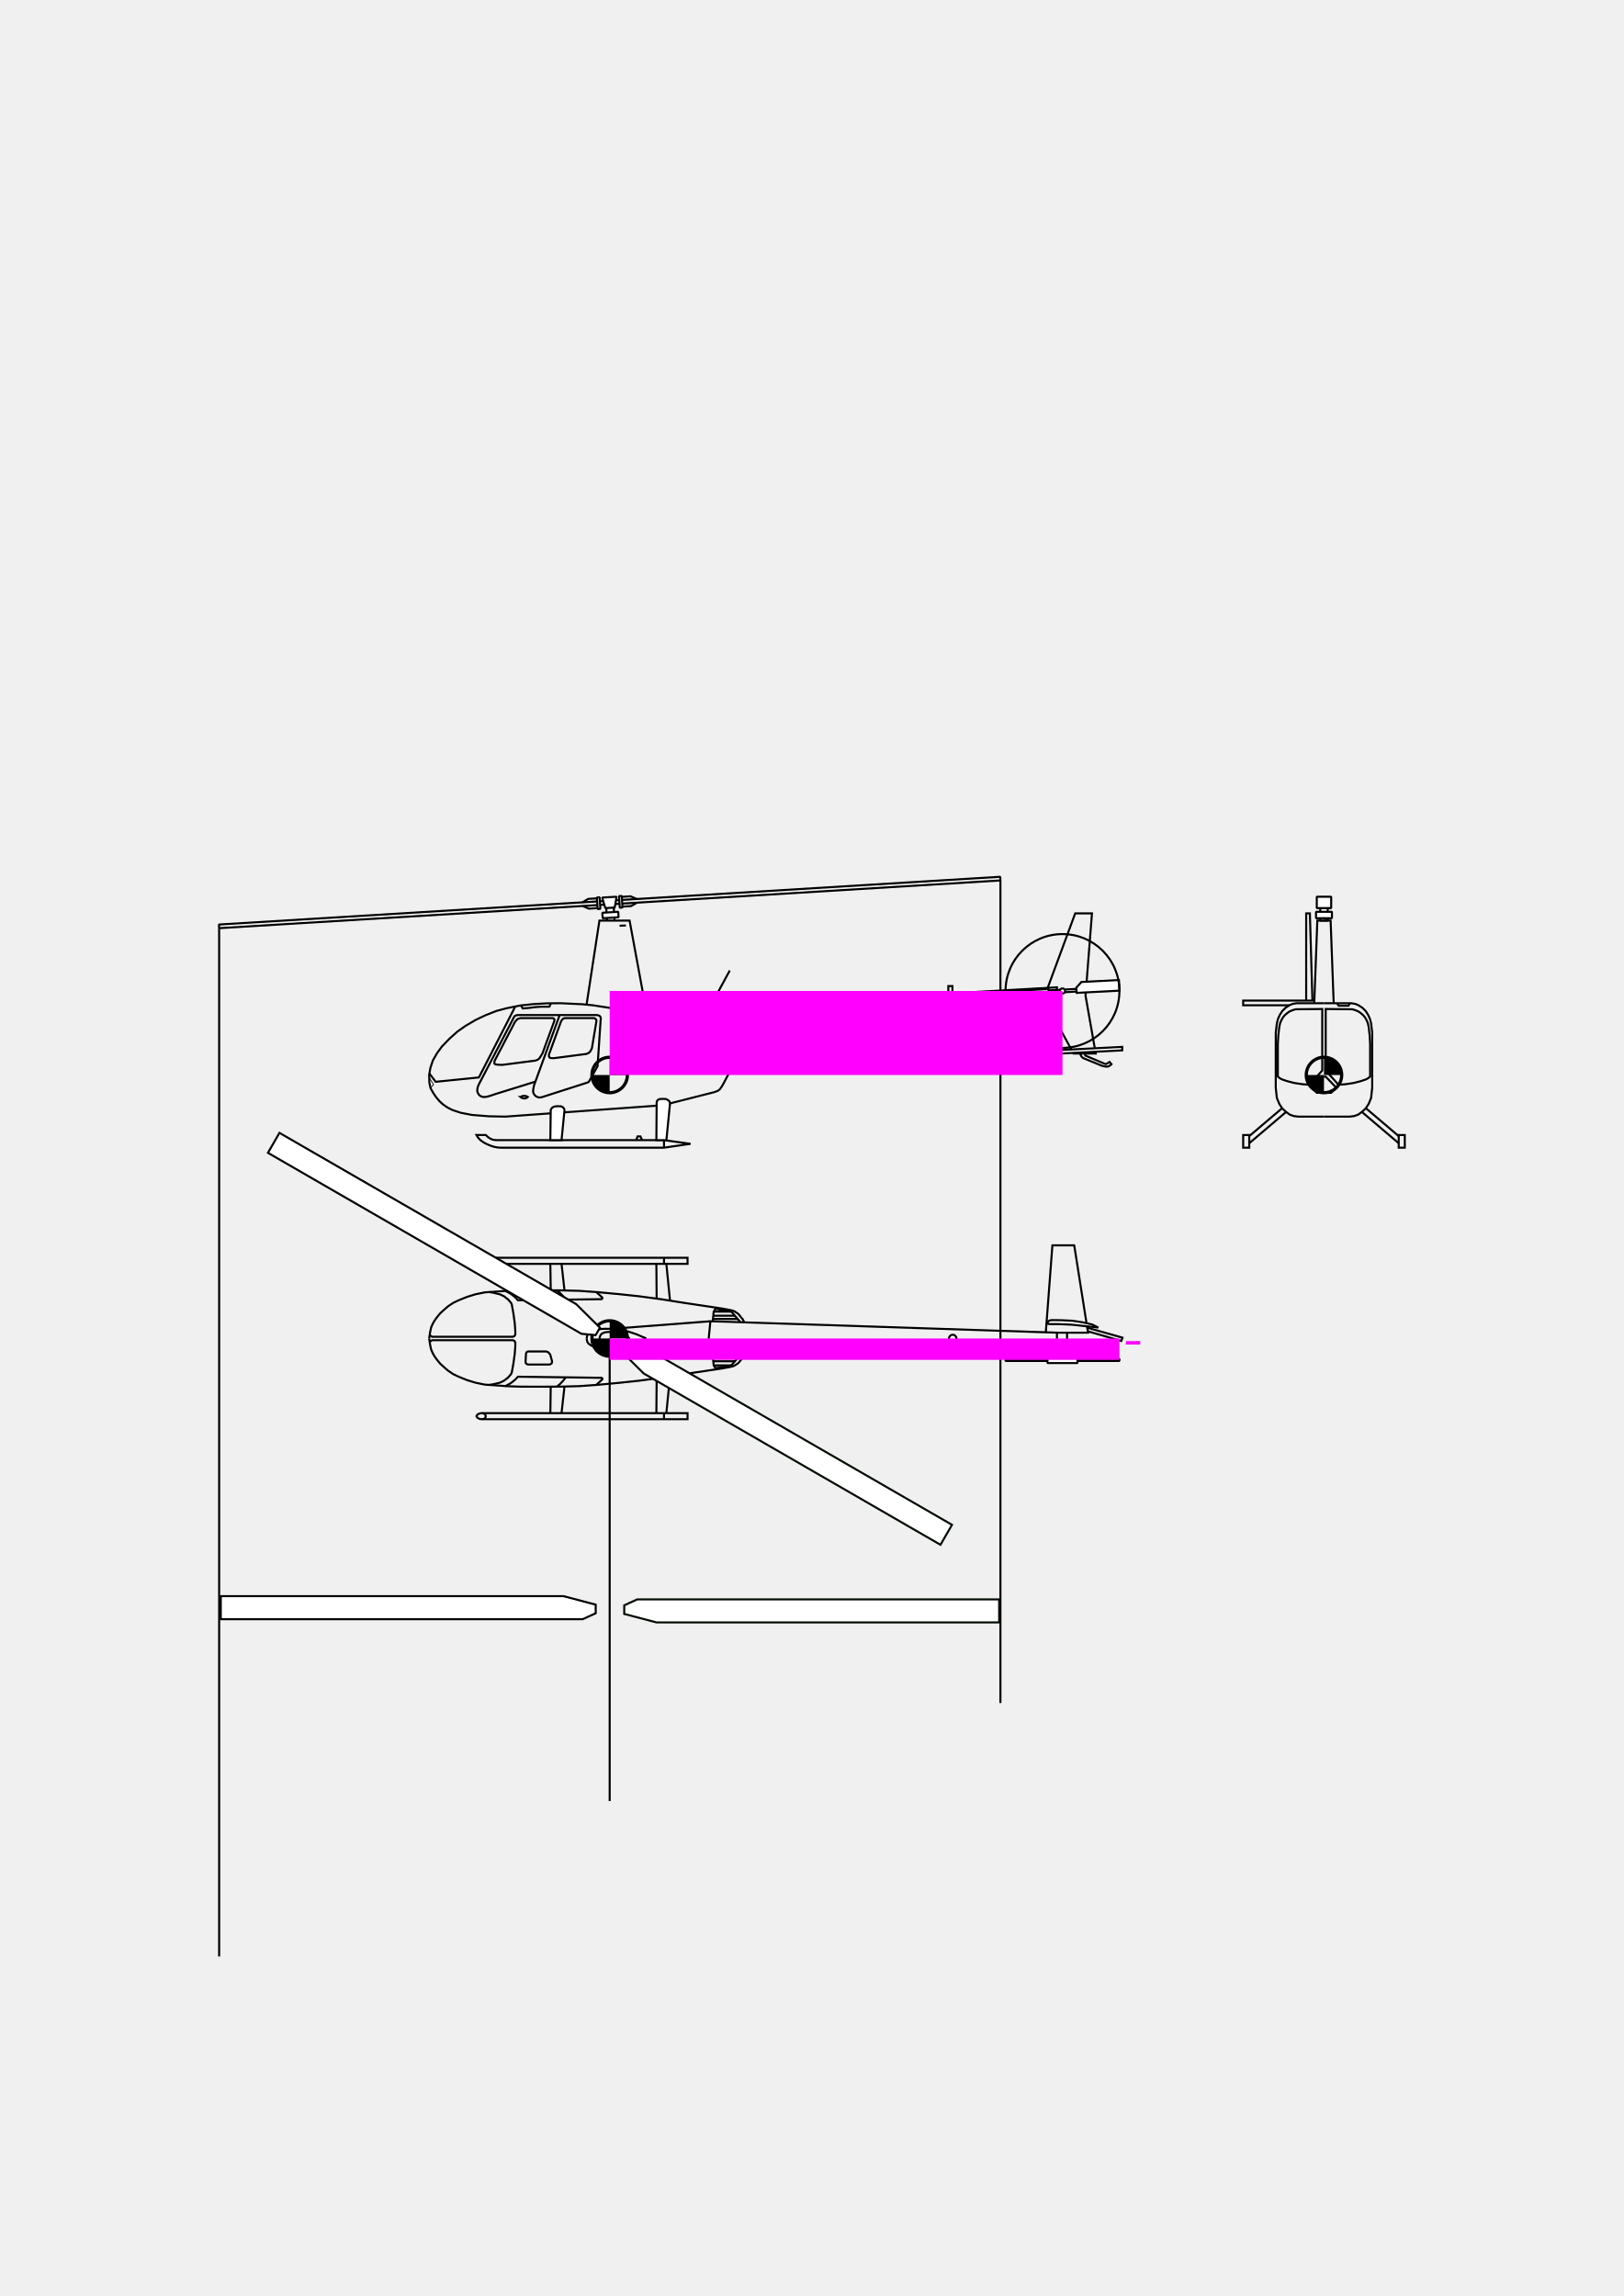
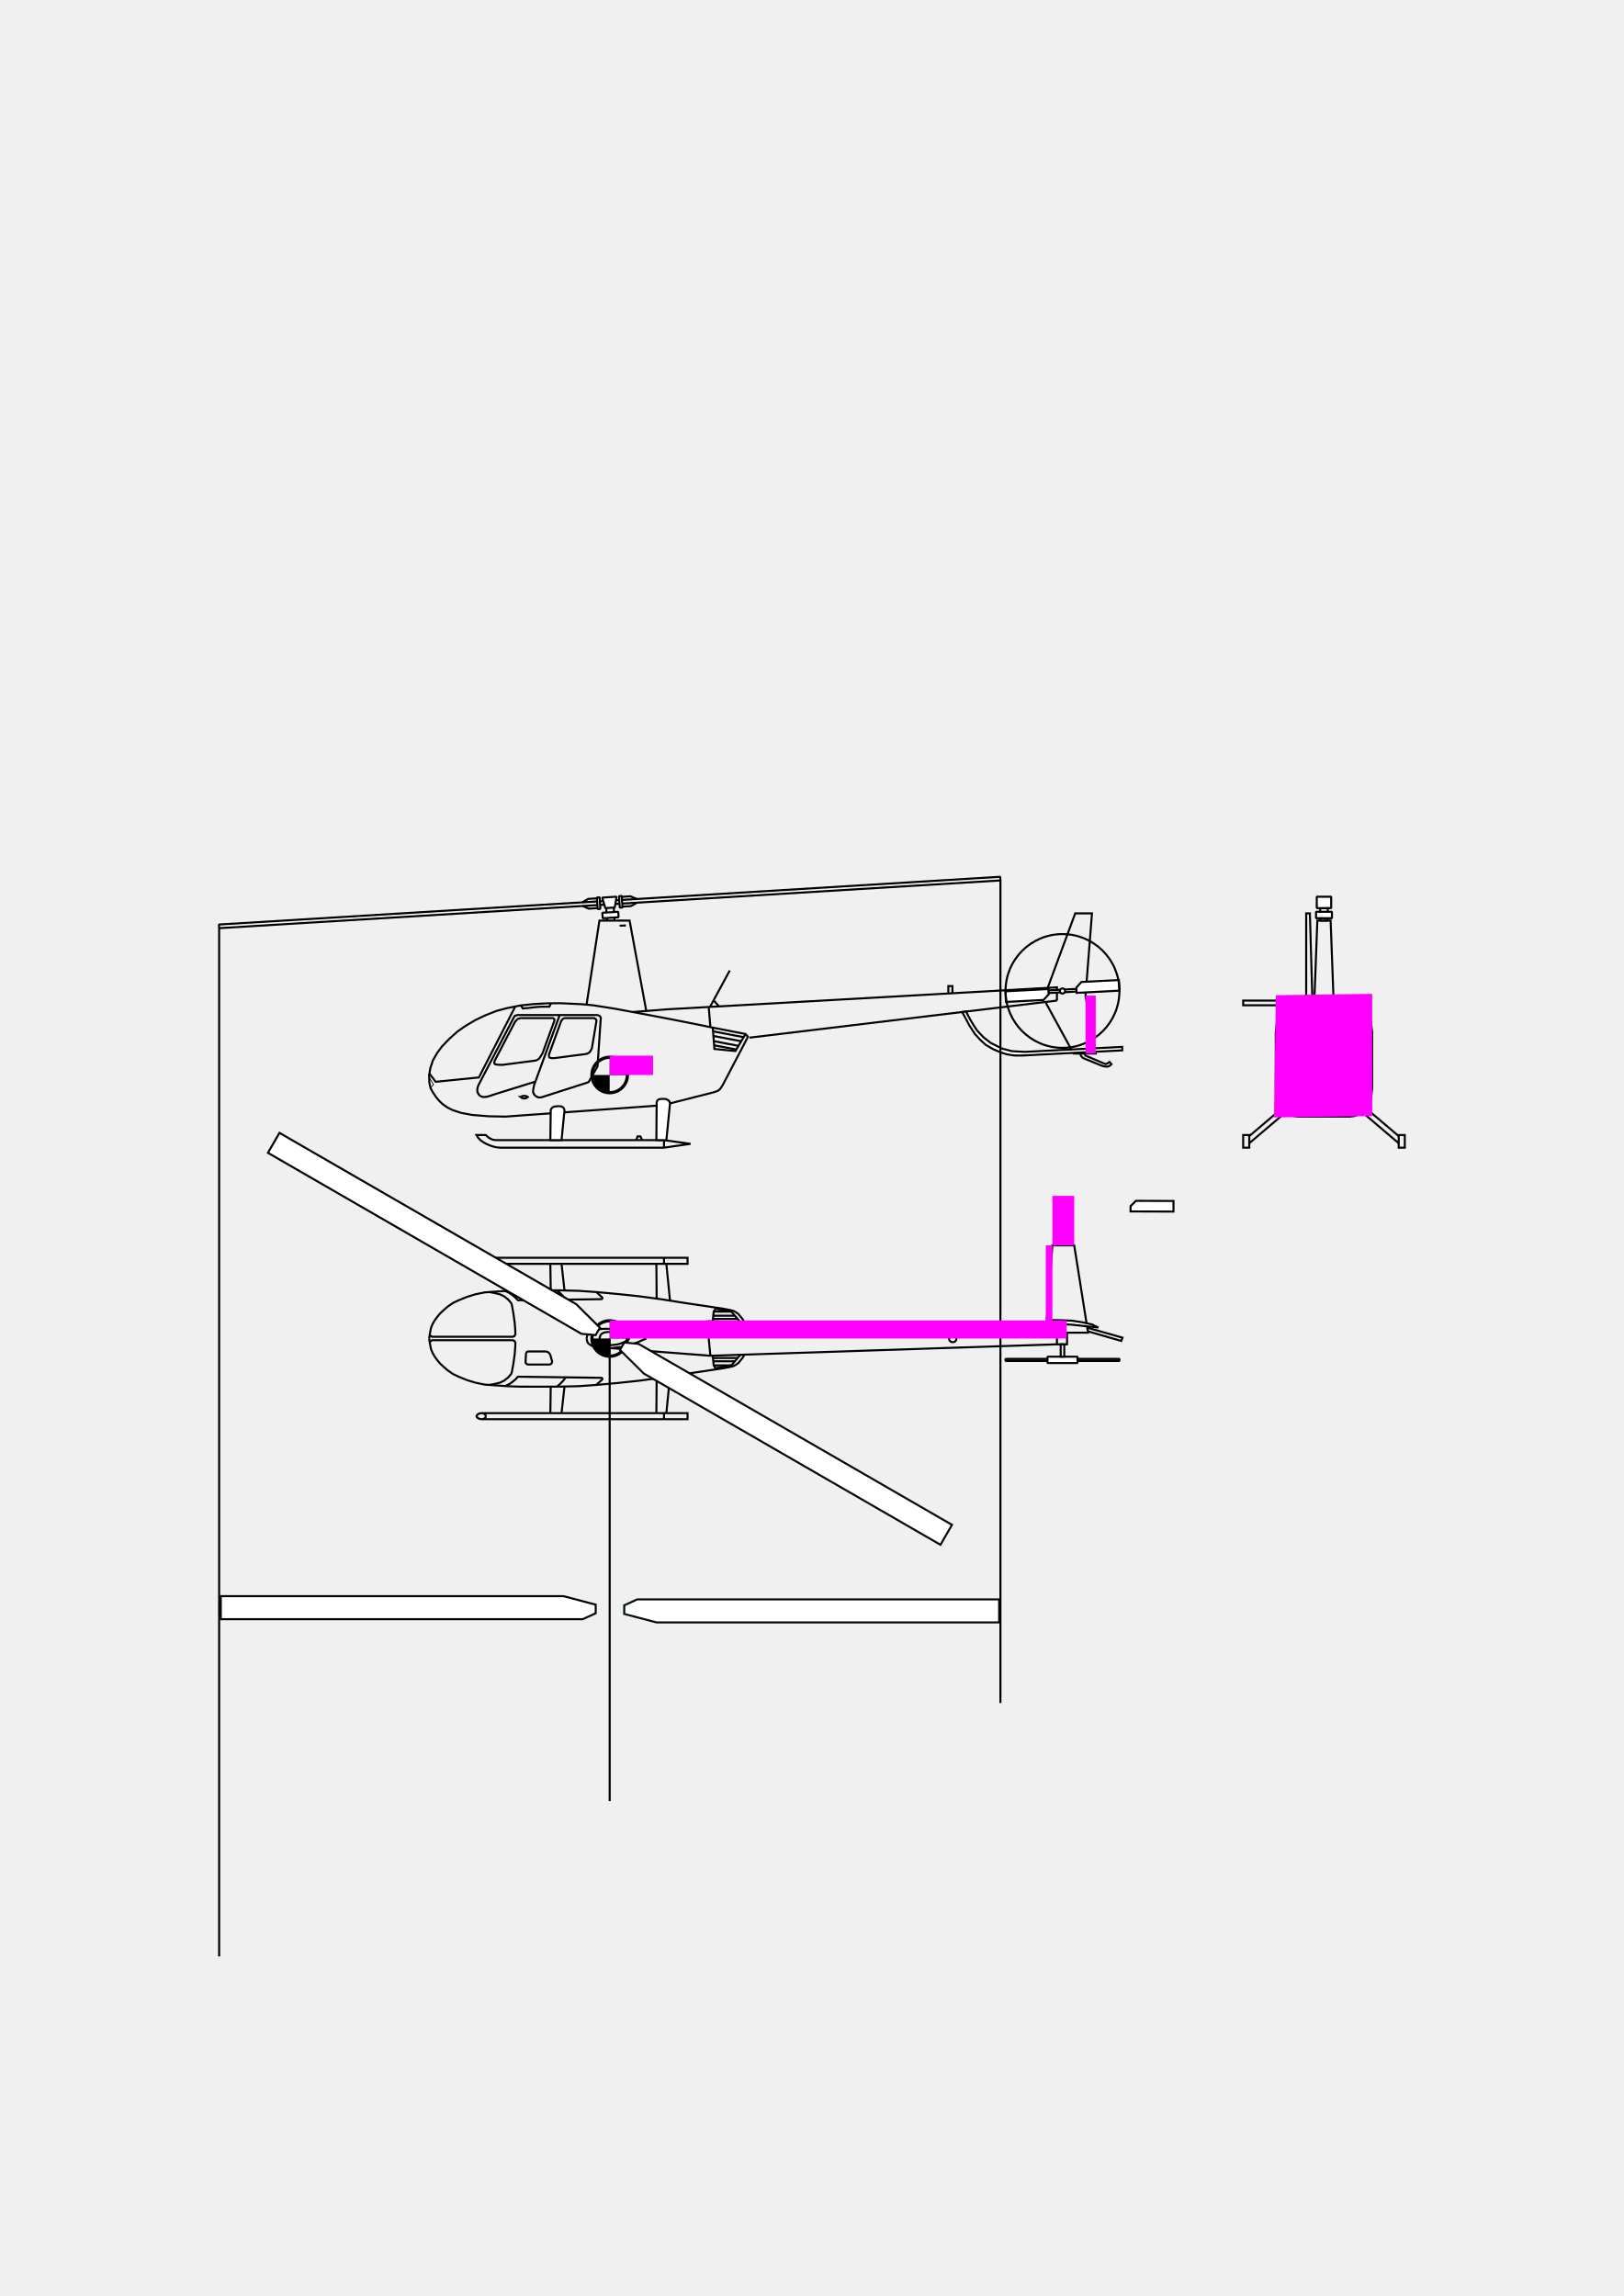
<svg xmlns="http://www.w3.org/2000/svg" width="21cm" height="29.7cm" viewBox="0 0 210 297" version="1.1" id="svg8">
  <defs id="defs2">
    <marker orient="auto" refY="0.0" refX="0.0" id="Arrow1Lend" style="overflow:visible;">
      <path id="path2560" d="M 0.0,0.0 L 5.0,-5.0 L -12.5,0.0 L 5.0,5.0 L 0.0,0.0 z " style="fill-rule:evenodd;stroke:#000000;stroke-width:1pt;stroke-opacity:1;fill:#000000;fill-opacity:1" transform="scale(0.8) rotate(180) translate(12.5,0)" />
    </marker>
  </defs>
  <g id="layer1">
    <text xml:space="preserve" style="font-style:normal;font-weight:normal;font-size:10.583px;line-height:1.25;font-family:sans-serif;letter-spacing:0px;word-spacing:0px;fill:#000000;fill-opacity:1;stroke:none;stroke-width:0.265" x="-60.409" y="73.288" id="text887">
      <tspan id="tspan885" x="-60.409" y="73.288" style="stroke-width:0.265">3,5deg</tspan>
    </text>
    <g id="g1804">
      <g id="g1149">
        <g id="g1229" style="stroke:#000000;stroke-width:1.641;stroke-opacity:1" transform="matrix(0.6097941,0,0,0.6093086,2.586064,39.23043)">
          <path id="path1140" d="m 217.476,148.331 5.979,10.944 h 4.701 l -2.165,-12.294 1.372,-17.458 h -3.558 l -5.839,15.812" style="fill:none;stroke:#000000;stroke-width:0.434px;stroke-linecap:butt;stroke-linejoin:miter;stroke-opacity:1" />
          <path id="path931" d="m 147.269,167.472 -10.772,2.74 -0.898,0.095 -29.718,2.15 -2.906,0.213 -3.544,-0.071 -3.544,-0.283 -2.362,-0.449 -1.819,-0.602 -1.051,-0.532 -0.98,-0.685 -0.721,-0.673 -0.697,-0.827 -0.638,-0.945 -0.555,-0.992 -0.248,-1.193 -0.035,-1.583 0.26,-1.5 0.532,-1.595 0.898,-1.571 1.028,-1.394 1.595,-1.654 1.689,-1.512 1.701,-1.193 2.162,-1.276 2.114,-1.004 2.315,-0.909 2.232,-0.591 2.87,-0.567 2.788,-0.295 2.906,-0.154 2.788,-0.024 4.512,0.213 2.339,0.223 4.489,0.698 3.921,0.732 4.441,0.827 5.15,0.992 4.512,0.898 2.729,0.567 7.131,1.383 0.509,0.61 -5.255,10.055 -0.343,0.567 -0.366,0.508 -0.402,0.319 z" style="fill:none;stroke:#000600;stroke-width:0.434px;stroke-linecap:butt;stroke-linejoin:miter;stroke-opacity:1" />
          <path id="path933" d="m 129.933,150.466 7.225,-0.57 82.771,-4.673 v 2.811" style="fill:none;stroke:#000000;stroke-width:0.434px;stroke-linecap:butt;stroke-linejoin:miter;stroke-opacity:1" />
          <path id="path935" d="m 132.829,150.238 -3.538,-19.179 h -6.398 l -2.727,17.846" style="fill:none;stroke:#000000;stroke-width:0.434px;stroke-linecap:butt;stroke-linejoin:miter;stroke-opacity:1" />
          <path id="path937" d="m 154.721,155.907 65.209,-7.872" style="fill:none;stroke:#000000;stroke-width:0.434px;stroke-linecap:butt;stroke-linejoin:miter;stroke-opacity:1" />
          <path id="path939" d="m 146.072,149.393 0.358,4.287" style="fill:none;stroke:#000000;stroke-width:0.434px;stroke-linecap:butt;stroke-linejoin:miter;stroke-opacity:1" />
          <path id="path941" d="m 86.835,163.524 1.328,1.752 9.166,-0.921 7.717,-15.061" style="fill:none;stroke:#000000;stroke-width:0.434px;stroke-linecap:butt;stroke-linejoin:miter;stroke-opacity:1" />
          <path id="path943" d="m 146.931,153.782 0.35,4.524 4.453,0.449 2.147,-3.625" style="fill:none;stroke:#000000;stroke-width:0.434px;stroke-linecap:butt;stroke-linejoin:miter;stroke-opacity:1" />
          <path id="path945" d="m 146.991,154.567 6.49,1.237" style="fill:none;stroke:#000000;stroke-width:0.434px;stroke-linecap:butt;stroke-linejoin:miter;stroke-opacity:1" />
          <path id="path953" d="m 152.966,156.674 -5.899,-1.124" style="fill:none;stroke:#000000;stroke-width:0.434px;stroke-linecap:butt;stroke-linejoin:miter;stroke-opacity:1" />
          <path id="path955" d="m 152.389,157.648 -5.237,-0.998" style="fill:none;stroke:#000000;stroke-width:0.434px;stroke-linecap:butt;stroke-linejoin:miter;stroke-opacity:1" />
          <path id="path957" d="m 151.929,158.425 -4.709,-0.897" style="fill:none;stroke:#000000;stroke-width:0.434px;stroke-linecap:butt;stroke-linejoin:miter;stroke-opacity:1" />
          <path id="path828" d="m 109.311,165.245 -8.498,2.641 -0.969,0.331 -0.827,0.236 -0.673,0.071 -0.52,-0.13 -0.402,-0.26 -0.272,-0.413 -0.165,-0.402 0.012,-0.39 0.059,-0.437 0.201,-0.543 7.536,-14.434 0.177,-0.248 0.543,-0.159 h 16.828 l 0.351,0.064 0.292,0.159 0.167,0.251 0.042,0.276 -0.042,0.326 -0.653,9.786 -1.843,3.295 -0.272,0.165 -9.343,3 -0.52,0.154 -0.425,0.024 -0.354,-0.095 -0.402,-0.224 -0.331,-0.378 -0.189,-0.484 0.059,-0.673 0.165,-0.78 5.422,-14.865" style="fill:none;stroke:#000000;stroke-width:0.434px;stroke-linecap:butt;stroke-linejoin:miter;stroke-opacity:1" />
          <path id="path830" d="m 106.24,149.063 0.392,0.647 1.295,-0.109 1.286,-0.167 1.211,-0.092 h 1.47 l 0.384,-0.017 0.334,-0.711" style="fill:none;stroke:#000000;stroke-width:0.434px;stroke-linecap:butt;stroke-linejoin:miter;stroke-opacity:1" />
          <path id="path832" d="m 98.806,176.578 h -1.988 l 0.326,0.543 0.484,0.526 0.651,0.468 0.66,0.359 0.835,0.359 0.752,0.242 0.768,0.15 0.693,0.042 h 34.603 l 5.629,-0.819 -5.629,-0.785 h -35.363 l -0.539,-0.022 -0.425,-0.077 -0.461,-0.195 -0.461,-0.289 -0.301,-0.266 z" style="fill:none;stroke:#000000;stroke-width:0.434px;stroke-linecap:butt;stroke-linejoin:miter;stroke-opacity:1" />
          <path id="path834" d="m 112.483,177.664 0.083,-6.448 0.189,-0.295 0.236,-0.236 0.378,-0.154 0.626,-0.071 0.756,0.024 0.39,0.189 0.26,0.319 0.083,0.366 -0.626,6.306 z" style="fill:#ffffff;fill-opacity:1;stroke:#000000;stroke-width:0.434px;stroke-linecap:butt;stroke-linejoin:miter;stroke-opacity:1" />
          <path id="path836" d="m 137.088,177.733 0.778,-7.869 -0.141,-0.467 -0.307,-0.248 -0.413,-0.213 -0.803,-0.035 -0.709,0.083 -0.354,0.307 -0.106,0.366 -0.059,8.007 1.619,-5e-5 z" style="fill:#ffffff;fill-opacity:1;stroke:#000000;stroke-width:0.434px;stroke-linecap:butt;stroke-linejoin:miter;stroke-opacity:1" />
          <path id="path838" d="m 196.896,146.524 v -1.567 h 0.867 v 1.518" style="fill:none;stroke:#000000;stroke-width:0.434px;stroke-linecap:butt;stroke-linejoin:miter;stroke-opacity:1" />
          <path id="path849" d="m 106.164,151.756 -0.651,0.2 -0.521,0.587 -4.343,8.318 -0.051,0.42 0.075,0.196 0.255,0.121 0.53,0.059 0.809,0.034 7.096,-0.923 0.385,-0.159 0.376,-0.263 0.292,-0.447 0.404,-0.669 2.526,-6.925 -0.007,-0.328 -0.288,-0.221 z" style="fill:none;stroke:#000000;stroke-width:0.434px;stroke-linecap:butt;stroke-linejoin:miter;stroke-opacity:1" />
          <path id="path851" d="m 115.507,151.756 -0.366,0.166 -0.343,0.416 -2.606,7.146 -0.008,0.381 0.123,0.274 0.386,0.123 0.594,-0.005 6.792,-0.884 0.48,-0.176 0.388,-0.359 0.344,-0.645 0.972,-5.808 -0.022,-0.246 -0.138,-0.18 -0.309,-0.205 z" style="fill:none;stroke:#000000;stroke-width:0.434px;stroke-linecap:butt;stroke-linejoin:miter;stroke-opacity:1" />
          <path id="path853" d="m 86.794,164.401 0.913,1.461 -0.642,0.747" style="fill:none;stroke:#000000;stroke-width:0.164;stroke-linecap:butt;stroke-linejoin:miter;stroke-miterlimit:4;stroke-dasharray:none;stroke-opacity:1" />
          <path id="path859" d="m 233.777,157.869 v 0.735 l -21.331,1.102 -1.554,-0.017 -1.562,-0.242 -1.478,-0.459 -1.487,-0.651 -1.579,-0.935 -1.153,-1.069 -1.094,-1.194 -1.169,-1.804 -0.643,-1.219 -0.891,-1.655 0.797,-0.096 0.374,0.694 0.547,1.031 0.591,1.001 0.829,1.28 1.356,1.437 1.55,1.217 2.406,1.196 2.063,0.55 2.741,0.157 2.852,-0.147 z" style="fill:#ffffff;fill-opacity:1;stroke:#000000;stroke-width:0.434px;stroke-linecap:butt;stroke-linejoin:miter;stroke-opacity:1" />
          <path id="path863" d="m 146.348,149.378 4.192,-7.728" style="fill:none;stroke:#000000;stroke-width:0.434px;stroke-linecap:butt;stroke-linejoin:miter;stroke-opacity:1" />
          <path id="path865" d="m 147.108,147.976 1.133,1.295" style="fill:none;stroke:#000000;stroke-width:0.434px;stroke-linecap:butt;stroke-linejoin:miter;stroke-opacity:1" />
          <path id="path867" d="m 106.129,168.506 c 0,0 0.331,-0.242 0.791,-0.248 0.461,-0.006 0.815,0.236 0.815,0.236 0,0 -0.301,0.337 -0.774,0.331 -0.472,-0.006 -0.833,-0.319 -0.833,-0.319 z" style="fill:none;stroke:#000000;stroke-width:0.434px;stroke-linecap:butt;stroke-linejoin:miter;stroke-opacity:1" />
          <path id="path869" d="m 130.703,177.664 0.276,-0.793 h 0.61 l 0.359,0.793" style="fill:none;stroke:#000000;stroke-width:0.434px;stroke-linecap:butt;stroke-linejoin:miter;stroke-opacity:1" />
          <path id="path871" d="m 127.165,132.143 1.347,-0.047" style="fill:none;stroke:#000000;stroke-width:0.434px;stroke-linecap:butt;stroke-linejoin:miter;stroke-opacity:1" />
          <path id="path877" d="m 136.591,177.664 v 1.604" style="fill:none;stroke:#000000;stroke-width:0.434px;stroke-linecap:butt;stroke-linejoin:miter;stroke-opacity:1" />
          <path id="path879" d="m 224.849,159.275 0.217,0.557 0.409,0.409 4.134,1.687 0.651,0.117 0.468,0.008 0.418,-0.2 0.351,-0.317 -0.418,-0.476 -0.401,0.284 -0.367,0.175 -0.301,-0.084 -4.059,-1.729 -0.092,-0.432" style="fill:none;stroke:#000000;stroke-width:0.434px;stroke-linecap:butt;stroke-linejoin:miter;stroke-opacity:1" />
          <rect transform="rotate(-3)" y="157.085" x="210.188" height="0.568" width="5.947" id="rect916-6" style="opacity:1;fill:#ffffff;fill-opacity:1;stroke:#000000;stroke-width:0.435;stroke-linejoin:bevel;stroke-miterlimit:4;stroke-dasharray:none;stroke-dashoffset:0;stroke-opacity:1" />
          <path id="path893-7" d="m 218.106,145.594 -9.091,0.476 0.118,2.252 7.957,-0.417 1.075,-1.194 z" style="fill:#ffffff;fill-opacity:1;stroke:#000000;stroke-width:0.434px;stroke-linecap:butt;stroke-linejoin:miter;stroke-opacity:1" />
          <path style="fill:#ffffff;fill-opacity:1;stroke:#000000;stroke-width:0.434px;stroke-linecap:butt;stroke-linejoin:miter;stroke-opacity:1" d="m 224.104,146.401 9.091,-0.476 -0.118,-2.252 -7.957,0.417 -1.075,1.194 z" id="path895-5" />
          <circle transform="rotate(-3)" r="0.549" cy="157.369" cx="213.161" id="path905-3" style="opacity:1;fill:#ffffff;fill-opacity:1;stroke:#000000;stroke-width:0.435;stroke-linejoin:bevel;stroke-miterlimit:4;stroke-dasharray:none;stroke-dashoffset:0;stroke-opacity:1" />
          <circle r="12.077" cy="145.997" cx="221.105" id="path983" style="opacity:1;fill:none;fill-opacity:1;stroke:#000000;stroke-width:0.435;stroke-linejoin:bevel;stroke-miterlimit:4;stroke-dasharray:none;stroke-dashoffset:0;stroke-opacity:1" />
          <path id="rect991" d="m 42.191,131.89 165.706,-10.135 0.047,0.775 -165.706,10.135 z" style="opacity:1;fill:none;fill-opacity:1;stroke:#000000;stroke-width:0.435;stroke-linejoin:bevel;stroke-miterlimit:4;stroke-dasharray:none;stroke-dashoffset:0;stroke-opacity:1" />
          <path id="rect993" d="m 124.505,131.059 -0.209,-3.412 1.601,-0.098 0.196,3.51" style="opacity:1;fill:none;fill-opacity:1;stroke:#000000;stroke-width:0.435;stroke-linejoin:bevel;stroke-miterlimit:4;stroke-dasharray:none;stroke-dashoffset:0;stroke-opacity:1" />
          <path id="rect995" d="m 122.364,126.142 0.575,-0.035 0.15,2.459 -0.575,0.035 z" style="opacity:1;fill:#ffffff;fill-opacity:1;stroke:#000000;stroke-width:0.435;stroke-linejoin:bevel;stroke-miterlimit:4;stroke-dasharray:none;stroke-dashoffset:0;stroke-opacity:1" />
          <path id="rect997" d="m 127.056,125.855 0.575,-0.035 0.15,2.459 -0.575,0.035 z" style="opacity:1;fill:#ffffff;fill-opacity:1;stroke:#000000;stroke-width:0.435;stroke-linejoin:bevel;stroke-miterlimit:4;stroke-dasharray:none;stroke-dashoffset:0;stroke-opacity:1" />
          <path id="rect1003" d="m 123.516,129.393 3.368,-0.206 0.071,1.159 -3.368,0.206 z" style="opacity:1;fill:#ffffff;fill-opacity:1;stroke:#000000;stroke-width:0.435;stroke-linejoin:bevel;stroke-miterlimit:4;stroke-dasharray:none;stroke-dashoffset:0;stroke-opacity:1" />
          <path id="path1005" d="m 122.376,126.333 -1.843,0.113 -1.261,0.73" style="fill:none;stroke:#000000;stroke-width:0.434px;stroke-linecap:butt;stroke-linejoin:miter;stroke-opacity:1" />
          <path style="fill:none;stroke:#000000;stroke-width:0.434px;stroke-linecap:butt;stroke-linejoin:miter;stroke-opacity:1" d="m 122.502,128.409 -1.843,0.113 -1.34,-0.571" id="path1007" />
          <path style="fill:none;stroke:#000000;stroke-width:0.434px;stroke-linecap:butt;stroke-linejoin:miter;stroke-opacity:1" d="m 127.643,126.011 1.843,-0.113 1.34,0.571" id="path1013" />
          <path id="path1015" d="m 127.77,128.087 1.843,-0.113 1.261,-0.73" style="fill:none;stroke:#000000;stroke-width:0.434px;stroke-linecap:butt;stroke-linejoin:miter;stroke-opacity:1" />
          <path id="rect1019" d="m 123.477,126.172 3.054,-0.187 -0.39,2.296 -1.997,0.122 z" style="opacity:1;fill:#ffffff;fill-opacity:1;stroke:#000000;stroke-width:0.435;stroke-linejoin:bevel;stroke-miterlimit:4;stroke-dasharray:none;stroke-dashoffset:0;stroke-opacity:1" />
        </g>
        <path id="path5476-6-3-5-2-6-6-5-5" d="m 78.852,136.556 a 2.5,2.5 0 0 0 -2.5,2.5 2.5,2.5 0 0 0 2.5,2.5 2.5,2.5 0 0 0 2.5,-2.5 2.5,2.5 0 0 0 -2.5,-2.5 z m 0,0.417 v 2.083 h 2.084 a 2.084,2.083 0 0 1 -2.084,2.084 v -2.084 h -2.083 a 2.084,2.083 0 0 1 2.083,-2.083 z" style="fill:#000000;fill-opacity:1;stroke:none;stroke-width:0.291;stroke-opacity:1;enable-background:new" />
      </g>
      <g id="g1101">
        <g id="g2296" transform="matrix(0.6097941,0,0,0.6093086,163.0055,39.23043)" style="stroke:#000000;stroke-width:1.641;stroke-opacity:1">
          <path id="path1805" d="m -3.64,176.578 h 1.286 v 2.689 h -1.286 z" style="fill:none;stroke:#000000;stroke-width:0.434px;stroke-linecap:butt;stroke-linejoin:miter;stroke-opacity:1" />
          <path id="path1965" d="M 13.497,172.669 H 8.018 L 7.075,172.551 6.247,172.252 5.404,171.634 4.61,170.891 4.009,169.947 3.5,168.711 3.267,166.506 V 154.834 l 0.241,-1.984 0.236,-0.921 0.413,-0.898 0.508,-0.791 0.709,-0.697 0.791,-0.508 0.65,-0.283 0.886,-0.154 H 13.497" style="fill:none;stroke:#000000;stroke-width:0.434px;stroke-linecap:butt;stroke-linejoin:miter;stroke-opacity:1" />
          <path id="path1967" d="m -2.354,176.812 6.965,-5.922" style="fill:none;stroke:#000000;stroke-width:0.434px;stroke-linecap:butt;stroke-linejoin:miter;stroke-opacity:1" />
          <path id="path1973" d="m 5.463,171.677 -7.817,6.647" style="fill:none;stroke:#000000;stroke-width:0.434px;stroke-linecap:butt;stroke-linejoin:miter;stroke-opacity:1" />
          <path id="path1979" d="M 13.497,131.059 H 12.087 L 11.436,148.597" style="fill:none;stroke:#000000;stroke-width:0.434px;stroke-linecap:butt;stroke-linejoin:miter;stroke-opacity:1" />
          <path id="path2007" d="m 13.131,149.826 v 13.051 l -2.701,3.024 -1.476,-0.106 -1.736,-0.26 -1.476,-0.378 -1.122,-0.378 -0.591,-0.319 -0.319,-0.307 v -6.898 l 0.106,-1.878 0.213,-1.807 0.165,-0.732 0.242,-0.589 0.301,-0.543 0.393,-0.518 0.518,-0.451 0.518,-0.376 0.668,-0.284 0.643,-0.192 z" style="fill:none;stroke:#000000;stroke-width:0.434px;stroke-linecap:butt;stroke-linejoin:miter;stroke-opacity:1" />
          <path id="path2009" d="m 13.497,164.189 h -0.366 l -2.24,2.334 1.086,1.094 h 1.52" style="fill:none;stroke:#000000;stroke-width:0.434px;stroke-linecap:butt;stroke-linejoin:miter;stroke-opacity:1" />
          <rect y="128.403" x="12.704" height="2.656" width="1.587" id="rect2162" style="opacity:1;fill:#ffffff;fill-opacity:1;stroke:#000000;stroke-width:0.435;stroke-linejoin:bevel;stroke-miterlimit:4;stroke-dasharray:none;stroke-dashoffset:0;stroke-opacity:1" />
          <rect y="125.985" x="11.967" height="2.418" width="3.059" id="rect2179" style="opacity:1;fill:#ffffff;fill-opacity:1;stroke:#000000;stroke-width:0.435;stroke-linejoin:bevel;stroke-miterlimit:4;stroke-dasharray:none;stroke-dashoffset:0;stroke-opacity:1" />
          <path style="opacity:1;fill:#ffffff;fill-opacity:1;stroke:#000000;stroke-width:0.435;stroke-linejoin:bevel;stroke-miterlimit:4;stroke-dasharray:none;stroke-dashoffset:0;stroke-opacity:1" d="m 11.81,129.187 h 3.374 l 2.6e-5,1.365 -3.374,1e-5 z" id="rect1003-6-4" />
          <path style="fill:none;stroke:#000000;stroke-width:0.434px;stroke-linecap:butt;stroke-linejoin:miter;stroke-opacity:1" d="m 30.635,176.578 h -1.286 v 2.689 h 1.286 z" id="path2228" />
          <path style="fill:none;stroke:#000000;stroke-width:0.434px;stroke-linecap:butt;stroke-linejoin:miter;stroke-opacity:1" d="m 13.497,172.669 h 5.479 l 0.943,-0.118 0.827,-0.299 0.844,-0.618 0.793,-0.743 0.601,-0.944 0.509,-1.236 0.233,-2.205 V 154.834 l -0.241,-1.984 -0.236,-0.921 -0.413,-0.898 -0.508,-0.791 -0.709,-0.697 -0.791,-0.508 -0.65,-0.283 -0.886,-0.154 H 13.497" id="path2230" />
          <path style="fill:none;stroke:#000000;stroke-width:0.434px;stroke-linecap:butt;stroke-linejoin:miter;stroke-opacity:1" d="m 29.348,176.812 -6.965,-5.922" id="path2232" />
          <path style="fill:none;stroke:#000000;stroke-width:0.434px;stroke-linecap:butt;stroke-linejoin:miter;stroke-opacity:1" d="m 21.531,171.677 7.817,6.647" id="path2234" />
          <path style="fill:none;stroke:#000000;stroke-width:0.434px;stroke-linecap:butt;stroke-linejoin:miter;stroke-opacity:1" d="m 13.497,131.059 h 1.41 l 0.651,17.538" id="path2236" />
          <path style="fill:none;stroke:#000000;stroke-width:0.434px;stroke-linecap:butt;stroke-linejoin:miter;stroke-opacity:1" d="m 13.863,149.826 v 13.051 l 2.701,3.024 1.476,-0.106 1.736,-0.26 1.476,-0.378 1.122,-0.378 0.591,-0.319 0.319,-0.307 v -6.898 l -0.106,-1.878 -0.213,-1.807 -0.165,-0.732 -0.242,-0.589 -0.301,-0.543 -0.393,-0.518 -0.518,-0.451 -0.518,-0.376 -0.668,-0.284 -0.643,-0.192 z" id="path2238" />
          <path style="fill:none;stroke:#000000;stroke-width:0.434px;stroke-linecap:butt;stroke-linejoin:miter;stroke-opacity:1" d="m 13.497,164.189 h 0.366 l 2.24,2.334 -1.086,1.094 H 13.497" id="path2240" />
          <path id="path2262" d="M 6.166,149.034 H -3.64 V 148.039 H 11.457" style="fill:none;stroke:#000000;stroke-width:0.434px;stroke-linecap:butt;stroke-linejoin:miter;stroke-opacity:1" />
          <path id="path2268" d="M 9.723,148.039 V 129.522 H 10.507 L 11.042,148.039" style="fill:none;stroke:#000000;stroke-width:0.434px;stroke-linecap:butt;stroke-linejoin:miter;stroke-opacity:1" />
          <path id="path2274" d="m 16.249,148.597 0.363,0.536 h 2.08 l 0.333,-0.536" style="fill:none;stroke:#000000;stroke-width:0.434px;stroke-linecap:butt;stroke-linejoin:miter;stroke-opacity:1" />
        </g>
        <path id="path5476-6-3-5-2-6-6-5-5-6" d="m 171.236,136.556 a 2.5,2.5 0 0 0 -2.5,2.5 2.5,2.5 0 0 0 2.5,2.5 2.5,2.5 0 0 0 2.5,-2.5 2.5,2.5 0 0 0 -2.5,-2.5 z m 0,0.417 v 2.083 h 2.084 a 2.084,2.083 0 0 1 -2.084,2.084 v -2.084 h -2.083 a 2.084,2.083 0 0 1 2.083,-2.083 z" style="fill:#000000;fill-opacity:1;stroke:none;stroke-width:0.291;stroke-opacity:1;enable-background:new" />
      </g>
      <g id="g1675">
        <path id="path5476-6-3-5-2-6-6-5-5-3" d="m 78.852,170.641 a 2.5,2.5 0 0 0 -2.5,2.5 2.5,2.5 0 0 0 2.5,2.5 2.5,2.5 0 0 0 2.5,-2.5 2.5,2.5 0 0 0 -2.5,-2.5 z m 0,0.417 v 2.083 h 2.084 a 2.084,2.083 0 0 1 -2.084,2.084 v -2.084 h -2.083 a 2.084,2.083 0 0 1 2.083,-2.083 z" style="fill:#000000;fill-opacity:1;stroke:none;stroke-width:0.291;stroke-opacity:1;enable-background:new" />
        <g id="g1620">
          <g id="g1563">
            <path style="fill:none;stroke:#000000;stroke-width:0.265px;stroke-linecap:butt;stroke-linejoin:miter;stroke-opacity:1" d="m 55.505,173.141 0.126,-0.819 0.127,-0.601 0.204,-0.473 0.239,-0.417 0.346,-0.483 0.392,-0.468 0.448,-0.412 0.53,-0.463 0.688,-0.468 0.774,-0.366 1.039,-0.417 1.075,-0.331 1.212,-0.249 1.192,-0.081 1.701,-0.122 1.691,-0.061 2.541,-0.005 2.638,0.01 2.424,0.061 2.307,0.163 2.862,0.265 2.582,0.275 2.934,0.392 2.878,0.458 2.694,0.402 2.198,0.327 0.962,0.176 0.504,0.115 0.292,0.148 0.389,0.266 0.545,0.668 0.235,0.427" id="path1124" />
            <path style="fill:none;stroke:#000000;stroke-width:0.265px;stroke-linecap:butt;stroke-linejoin:miter;stroke-opacity:1" d="m 75.863,173.141 0.097,-0.435 0.158,-0.23 0.342,-0.245 0.457,-0.176 0.439,-0.101 0.76,-0.068 1.048,0.01 1.187,0.168 0.919,0.185 1.068,0.353 1.245,0.54" id="path1126" />
            <path style="fill:none;stroke:#000000;stroke-width:0.265px;stroke-linecap:butt;stroke-linejoin:miter;stroke-opacity:1" d="m 79.021,171.894 12.857,-0.984 44.82,1.479 v 0.752" id="path1128" />
            <path style="fill:none;stroke:#000000;stroke-width:0.265px;stroke-linecap:butt;stroke-linejoin:miter;stroke-opacity:1" d="m 91.878,170.91 -0.218,2.231" id="path1132" />
            <path style="fill:none;stroke:#000000;stroke-width:0.265px;stroke-linecap:butt;stroke-linejoin:miter;stroke-opacity:1" d="m 136.698,172.389 h 4.022 l -1.786,-11.295 h -2.823 l -0.852,11.248" id="path1231" />
            <path id="path1239" style="fill:none;stroke:#000000;stroke-width:0.265px;stroke-linecap:butt;stroke-linejoin:miter;stroke-opacity:1" d="M 88.924,163.483 H 62.318 l -0.248,-0.024 -0.162,-0.068 -0.173,-0.104 -0.11,-0.195 0.11,-0.195 0.173,-0.104 0.162,-0.068 0.248,-0.024 h 26.606 z" />
            <path style="fill:none;stroke:#000000;stroke-width:0.265px;stroke-linecap:butt;stroke-linejoin:miter;stroke-opacity:1" d="m 85.879,163.483 v -0.784" id="path1244" />
            <path id="path1252" style="fill:none;stroke:#000000;stroke-width:0.265px;stroke-linecap:butt;stroke-linejoin:miter;stroke-opacity:1" d="m 62.382,163.483 0.311,-0.102 0.084,-0.127 0.061,-0.163 -0.061,-0.163 -0.084,-0.127 -0.311,-0.102" />
            <path style="fill:none;stroke:#000000;stroke-width:0.265px;stroke-linecap:butt;stroke-linejoin:miter;stroke-opacity:1" d="m 71.178,163.483 0.05,3.425" id="path1271" />
            <path style="fill:none;stroke:#000000;stroke-width:0.265px;stroke-linecap:butt;stroke-linejoin:miter;stroke-opacity:1" d="m 72.626,163.483 0.382,3.444" id="path1273" />
            <path style="fill:none;stroke:#000000;stroke-width:0.265px;stroke-linecap:butt;stroke-linejoin:miter;stroke-opacity:1" d="m 84.892,163.483 0.036,4.498" id="path1291" />
            <path style="fill:none;stroke:#000000;stroke-width:0.265px;stroke-linecap:butt;stroke-linejoin:miter;stroke-opacity:1" d="m 86.181,163.483 0.475,4.757" id="path1293" />
            <path style="fill:none;stroke:#000000;stroke-width:0.265px;stroke-linecap:butt;stroke-linejoin:miter;stroke-opacity:1" d="m 55.572,172.704 0.307,0.214 h 10.456 l 0.209,-0.101 0.108,-0.216 -0.007,-0.468 -0.072,-0.986 -0.18,-1.295 -0.194,-1.065 -0.086,-0.23 -0.396,-0.461 -0.533,-0.417 -0.511,-0.245 -0.8,-0.194 -0.588,-0.107" id="path1295" />
            <path style="fill:none;stroke:#000000;stroke-width:0.265px;stroke-linecap:butt;stroke-linejoin:miter;stroke-opacity:1" d="m 77.526,173.141 0.117,-0.391 0.148,-0.198 0.321,-0.178 0.346,-0.061 0.53,-0.03 0.382,0.025 0.479,0.066 0.448,0.127 0.438,0.173 0.382,0.214 0.311,0.254" id="path1297" />
            <path style="fill:none;stroke:#000000;stroke-width:0.265px;stroke-linecap:butt;stroke-linejoin:miter;stroke-opacity:1" d="m 92.184,170.92 0.12,-1.255 0.238,-0.367 2.046,0.36 1.175,1.38" id="path1301" />
            <path style="fill:none;stroke:#000000;stroke-width:0.265px;stroke-linecap:butt;stroke-linejoin:miter;stroke-opacity:1" d="m 92.212,170.617 h 3.19" id="path1303" />
            <path style="fill:none;stroke:#000000;stroke-width:0.265px;stroke-linecap:butt;stroke-linejoin:miter;stroke-opacity:1" d="m 92.253,170.195 h 2.791" id="path1305" />
            <path style="fill:none;stroke:#000000;stroke-width:0.265px;stroke-linecap:butt;stroke-linejoin:miter;stroke-opacity:1" d="m 92.303,169.665 h 2.289" id="path1307" />
            <path style="fill:none;stroke:#000000;stroke-width:0.265px;stroke-linecap:butt;stroke-linejoin:miter;stroke-opacity:1" d="m 65.362,166.986 0.593,0.311 0.36,0.259 0.375,0.317 0.303,0.324 10.819,-0.144 0.101,-0.115 -0.029,-0.108 -0.769,-0.699" id="path1309" />
            <path style="fill:none;stroke:#000000;stroke-width:0.265px;stroke-linecap:butt;stroke-linejoin:miter;stroke-opacity:1" d="m 73.166,168.115 -0.31,-0.414 -0.425,-0.446 -0.396,-0.343" id="path1311" />
            <path id="path1338" d="m 55.505,173.141 0.126,0.819 0.127,0.601 0.204,0.473 0.239,0.417 0.346,0.483 0.392,0.468 0.448,0.412 0.53,0.463 0.688,0.468 0.774,0.366 1.039,0.417 1.075,0.331 1.212,0.249 1.192,0.081 1.701,0.122 1.691,0.061 2.541,0.005 2.638,-0.01 2.424,-0.061 2.307,-0.163 2.862,-0.265 2.582,-0.275 2.934,-0.392 2.878,-0.458 2.694,-0.402 2.198,-0.327 0.962,-0.176 0.504,-0.115 0.292,-0.148 0.389,-0.266 0.545,-0.668 0.235,-0.427" style="fill:none;stroke:#000000;stroke-width:0.265px;stroke-linecap:butt;stroke-linejoin:miter;stroke-opacity:1" />
            <path id="path1340" d="m 75.863,173.141 0.097,0.435 0.158,0.23 0.342,0.245 0.457,0.176 0.439,0.101 0.76,0.068 1.048,-0.01 1.187,-0.168 0.919,-0.185 1.068,-0.353 1.245,-0.54" style="fill:none;stroke:#000000;stroke-width:0.265px;stroke-linecap:butt;stroke-linejoin:miter;stroke-opacity:1" />
            <path id="path1342" d="m 79.021,174.389 12.857,0.984 44.82,-1.479 v -0.752" style="fill:none;stroke:#000000;stroke-width:0.265px;stroke-linecap:butt;stroke-linejoin:miter;stroke-opacity:1" />
            <path id="path1344" d="m 91.878,175.372 -0.218,-2.231" style="fill:none;stroke:#000000;stroke-width:0.265px;stroke-linecap:butt;stroke-linejoin:miter;stroke-opacity:1" />
            <path d="M 88.924,182.799 H 62.318 l -0.248,0.024 -0.162,0.068 -0.173,0.104 -0.11,0.195 0.11,0.195 0.173,0.104 0.162,0.068 0.248,0.024 h 26.606 z" style="fill:none;stroke:#000000;stroke-width:0.265px;stroke-linecap:butt;stroke-linejoin:miter;stroke-opacity:1" id="path1348" />
            <path id="path1350" d="m 85.879,182.799 v 0.784" style="fill:none;stroke:#000000;stroke-width:0.265px;stroke-linecap:butt;stroke-linejoin:miter;stroke-opacity:1" />
            <path d="m 62.382,182.799 0.311,0.102 0.084,0.127 0.061,0.163 -0.061,0.163 -0.084,0.127 -0.311,0.102" style="fill:none;stroke:#000000;stroke-width:0.265px;stroke-linecap:butt;stroke-linejoin:miter;stroke-opacity:1" id="path1352" />
            <path id="path1354" d="m 71.178,182.799 0.05,-3.425" style="fill:none;stroke:#000000;stroke-width:0.265px;stroke-linecap:butt;stroke-linejoin:miter;stroke-opacity:1" />
            <path id="path1356" d="m 72.626,182.799 0.382,-3.444" style="fill:none;stroke:#000000;stroke-width:0.265px;stroke-linecap:butt;stroke-linejoin:miter;stroke-opacity:1" />
            <path id="path1358" d="m 84.892,182.799 0.036,-4.498" style="fill:none;stroke:#000000;stroke-width:0.265px;stroke-linecap:butt;stroke-linejoin:miter;stroke-opacity:1" />
            <path id="path1360" d="m 86.181,182.799 0.475,-4.757" style="fill:none;stroke:#000000;stroke-width:0.265px;stroke-linecap:butt;stroke-linejoin:miter;stroke-opacity:1" />
            <path id="path1362" d="m 55.572,173.578 0.307,-0.214 h 10.456 l 0.209,0.101 0.108,0.216 -0.007,0.468 -0.072,0.986 -0.18,1.295 -0.194,1.065 -0.086,0.23 -0.396,0.461 -0.533,0.417 -0.511,0.245 -0.8,0.194 -0.588,0.107" style="fill:none;stroke:#000000;stroke-width:0.265px;stroke-linecap:butt;stroke-linejoin:miter;stroke-opacity:1" />
            <path id="path1364" d="m 77.526,173.141 0.117,0.391 0.148,0.198 0.321,0.178 0.346,0.061 0.53,0.03 0.382,-0.025 0.479,-0.066 0.448,-0.127 0.438,-0.173 0.382,-0.214 0.311,-0.254" style="fill:none;stroke:#000000;stroke-width:0.265px;stroke-linecap:butt;stroke-linejoin:miter;stroke-opacity:1" />
            <path id="path1366" d="m 92.184,175.362 0.12,1.255 0.238,0.367 2.046,-0.36 1.175,-1.38" style="fill:none;stroke:#000000;stroke-width:0.265px;stroke-linecap:butt;stroke-linejoin:miter;stroke-opacity:1" />
            <path id="path1368" d="m 92.212,175.665 h 3.19" style="fill:none;stroke:#000000;stroke-width:0.265px;stroke-linecap:butt;stroke-linejoin:miter;stroke-opacity:1" />
            <path id="path1370" d="m 92.253,176.087 h 2.791" style="fill:none;stroke:#000000;stroke-width:0.265px;stroke-linecap:butt;stroke-linejoin:miter;stroke-opacity:1" />
            <path id="path1372" d="m 92.303,176.617 h 2.289" style="fill:none;stroke:#000000;stroke-width:0.265px;stroke-linecap:butt;stroke-linejoin:miter;stroke-opacity:1" />
            <path id="path1374" d="m 65.362,179.296 0.593,-0.311 0.36,-0.259 0.375,-0.317 0.303,-0.324 10.819,0.144 0.101,0.115 -0.029,0.108 -0.769,0.699" style="fill:none;stroke:#000000;stroke-width:0.265px;stroke-linecap:butt;stroke-linejoin:miter;stroke-opacity:1" />
            <path id="path1376" d="m 73.166,178.168 -0.31,0.414 -0.425,0.446 -0.396,0.343" style="fill:none;stroke:#000000;stroke-width:0.265px;stroke-linecap:butt;stroke-linejoin:miter;stroke-opacity:1" />
            <ellipse style="opacity:1;fill:#ffffff;fill-opacity:1;stroke:#000000;stroke-width:0.265;stroke-linejoin:bevel;stroke-miterlimit:4;stroke-dasharray:none;stroke-dashoffset:0;stroke-opacity:1" id="path1422" cx="123.221" cy="173.141" rx="0.479" ry="0.479" />
            <path style="fill:none;stroke:#000000;stroke-width:0.265px;stroke-linecap:butt;stroke-linejoin:miter;stroke-opacity:1" d="m 68.03,175.091 0.065,-0.151 0.072,-0.079 0.151,-0.043 h 2.168 l 0.209,0.014 0.202,0.086 0.151,0.151 0.122,0.18 0.23,0.835 -0.007,0.158 -0.065,0.137 -0.137,0.094 -0.137,0.036 h -2.672 l -0.166,-0.014 -0.115,-0.072 -0.108,-0.108 -0.022,-0.18 z" id="path1424" />
            <path style="fill:#ffffff;fill-opacity:1;stroke:#000000;stroke-width:0.265px;stroke-linecap:butt;stroke-linejoin:miter;stroke-opacity:1" d="m 142.056,171.727 -2.221,-0.244 -1.243,-0.132 -1.691,-0.071 h -1.1 l -0.244,-0.03 -0.071,-0.178 0.071,-0.142 0.204,-0.122 0.29,-0.046 1.182,0.015 1.452,0.066 1.319,0.204 1.248,0.28 z" id="path1426" />
            <path style="fill:none;stroke:#000000;stroke-width:0.265px;stroke-linecap:butt;stroke-linejoin:miter;stroke-opacity:1" d="m 140.619,171.746 4.554,1.289 -0.153,0.422 -4.327,-1.244" id="path1428" />
            <path style="fill:none;stroke:#000000;stroke-width:0.265px;stroke-linecap:butt;stroke-linejoin:miter;stroke-opacity:1" d="m 136.698,173.894 h 1.307 v -1.505" id="path1430" />
            <rect style="opacity:1;fill:#ffffff;fill-opacity:1;stroke:#000000;stroke-width:0.265;stroke-linejoin:bevel;stroke-miterlimit:4;stroke-dasharray:none;stroke-dashoffset:0;stroke-opacity:1" id="rect1432" width="14.729" height="0.273" x="130.05" y="175.771" />
            <rect style="opacity:1;fill:#ffffff;fill-opacity:1;stroke:#000000;stroke-width:0.265;stroke-linejoin:bevel;stroke-miterlimit:4;stroke-dasharray:none;stroke-dashoffset:0;stroke-opacity:1" id="rect1440" width="3.881" height="0.824" x="135.474" y="175.495" />
            <rect style="opacity:1;fill:#ffffff;fill-opacity:1;stroke:#000000;stroke-width:0.265;stroke-linejoin:bevel;stroke-miterlimit:4;stroke-dasharray:none;stroke-dashoffset:0;stroke-opacity:1" id="rect1442" width="0.46" height="1.602" x="137.185" y="173.894" />
          </g>
          <g id="g1567">
            <path style="fill:#ffffff;fill-opacity:1;stroke:#000a00;stroke-width:0.265px;stroke-linecap:butt;stroke-linejoin:miter;stroke-opacity:1" d="m 80.743,173.665 -0.555,0.962 3.066,3.039 38.381,22.159 1.49,-2.581 -40.544,-23.408 z" id="path1279" />
            <path id="path1285" d="m 77.036,172.704 0.555,-0.962 -3.066,-3.039 -38.381,-22.159 -1.49,2.581 40.544,23.408 z" style="fill:#ffffff;fill-opacity:1;stroke:#000000;stroke-width:0.265px;stroke-linecap:butt;stroke-linejoin:miter;stroke-opacity:1" />
          </g>
        </g>
      </g>
      <g transform="translate(0,34.98558)" id="g1296">
        <path id="path1292" d="m 80.735,172.674 v 1.111 l 4.174,1.099 h 44.319 v -2.98 H 82.411 Z" style="fill:#ffffff;fill-opacity:1;stroke:#000a00;stroke-width:0.265px;stroke-linecap:butt;stroke-linejoin:miter;stroke-opacity:1" />
        <path style="fill:#ffffff;fill-opacity:1;stroke:#000000;stroke-width:0.265px;stroke-linecap:butt;stroke-linejoin:miter;stroke-opacity:1" d="m 77.045,173.695 v -1.111 L 72.87,171.485 H 28.552 v 2.98 h 46.817 z" id="path1294" />
      </g>
    </g>
    <path style="fill:none;stroke:#000000;stroke-width:0.265px;stroke-linecap:butt;stroke-linejoin:miter;stroke-opacity:1" d="M 28.343,120.065 V 253.079" id="path1806" />
    <path style="fill:none;stroke:#000000;stroke-width:0.265px;stroke-linecap:butt;stroke-linejoin:miter;stroke-opacity:1" d="M 129.389,113.889 V 220.294" id="path1808" />
    <path style="fill:none;stroke:#000000;stroke-width:0.265px;stroke-linecap:butt;stroke-linejoin:miter;stroke-opacity:1" d="m 78.852,173.141 v 59.83" id="path1810" />
-     <rect style="opacity:1;fill:#ff00ff;fill-opacity:1;stroke:none;stroke-width:0.1;stroke-linejoin:bevel;stroke-miterlimit:4;stroke-dasharray:none;stroke-dashoffset:0;stroke-opacity:1" id="rect981" width="58.563" height="10.868" x="78.852" y="128.188" />
-     <path style="opacity:1;fill:#ff00ff;fill-opacity:1;stroke:none;stroke-width:0.1;stroke-linejoin:bevel;stroke-miterlimit:4;stroke-dasharray:none;stroke-dashoffset:0;stroke-opacity:1" d="m 145.631,173.479 1.842,-0.005 0.001,0.448 -1.879,0.005 z" id="rect981-3" />
-     <rect y="173.141" x="78.852" height="2.766" width="65.927" id="rect963" style="opacity:1;fill:#ff00ff;fill-opacity:1;stroke:none;stroke-width:0.1;stroke-linejoin:bevel;stroke-miterlimit:4;stroke-dasharray:none;stroke-dashoffset:0;stroke-opacity:1" />
+     <rect style="opacity:1;fill:#ff00ff;fill-opacity:1;stroke:none;stroke-width:0.015;stroke-linejoin:bevel;stroke-miterlimit:4;stroke-dasharray:none;stroke-dashoffset:0;stroke-opacity:1" id="rect981" width="5.612" height="2.5" x="-84.464" y="-139.056" transform="scale(-1)" />
+     <path style="opacity:1;fill:#ff00ff;fill-opacity:1;stroke:none;stroke-width:1.545;stroke-linejoin:bevel;stroke-miterlimit:4;stroke-dasharray:none;stroke-dashoffset:0;stroke-opacity:1" d="m 165.014,128.737 12.457,-0.176 0.007,15.81 -12.709,0.176 z" id="rect981-3" />
+     <rect y="-161.093" x="136.11" height="6.4" width="2.823" id="rect963" style="opacity:1;fill:#ff00ff;fill-opacity:1;stroke:none;stroke-width:0.031;stroke-linejoin:bevel;stroke-miterlimit:4;stroke-dasharray:none;stroke-dashoffset:0;stroke-opacity:1" transform="scale(1,-1)" />
+     <path style="fill:#ffffff;fill-opacity:1;stroke:#000000;stroke-width:0.265px;stroke-linecap:butt;stroke-linejoin:miter;stroke-opacity:1" d="m 146.218,156.704 5.551,0.022 0.005,-1.374 -4.859,-0.019 -0.695,0.689 z" id="path895-5-6" />
+     <rect transform="scale(1,-1)" style="opacity:1;fill:#ff00ff;fill-opacity:1;stroke:none;stroke-width:0.087;stroke-linejoin:bevel;stroke-miterlimit:4;stroke-dasharray:none;stroke-dashoffset:0;stroke-opacity:1" id="rect994" width="59.106" height="2.333" x="78.852" y="-173.141" />
+     <rect y="161.093" x="135.259" height="11.248" width="0.852" id="rect996" style="opacity:1;fill:#ff00ff;fill-opacity:1;stroke:none;stroke-width:0.023;stroke-linejoin:bevel;stroke-miterlimit:4;stroke-dasharray:none;stroke-dashoffset:0;stroke-opacity:1" />
+     <rect style="opacity:1;fill:#ff00ff;fill-opacity:1;stroke:none;stroke-width:0.012;stroke-linejoin:bevel;stroke-miterlimit:4;stroke-dasharray:none;stroke-dashoffset:0;stroke-opacity:1" id="rect981-5" width="1.32" height="7.491" x="-141.714" y="128.787" transform="scale(-1,1)" />
  </g>
</svg>
